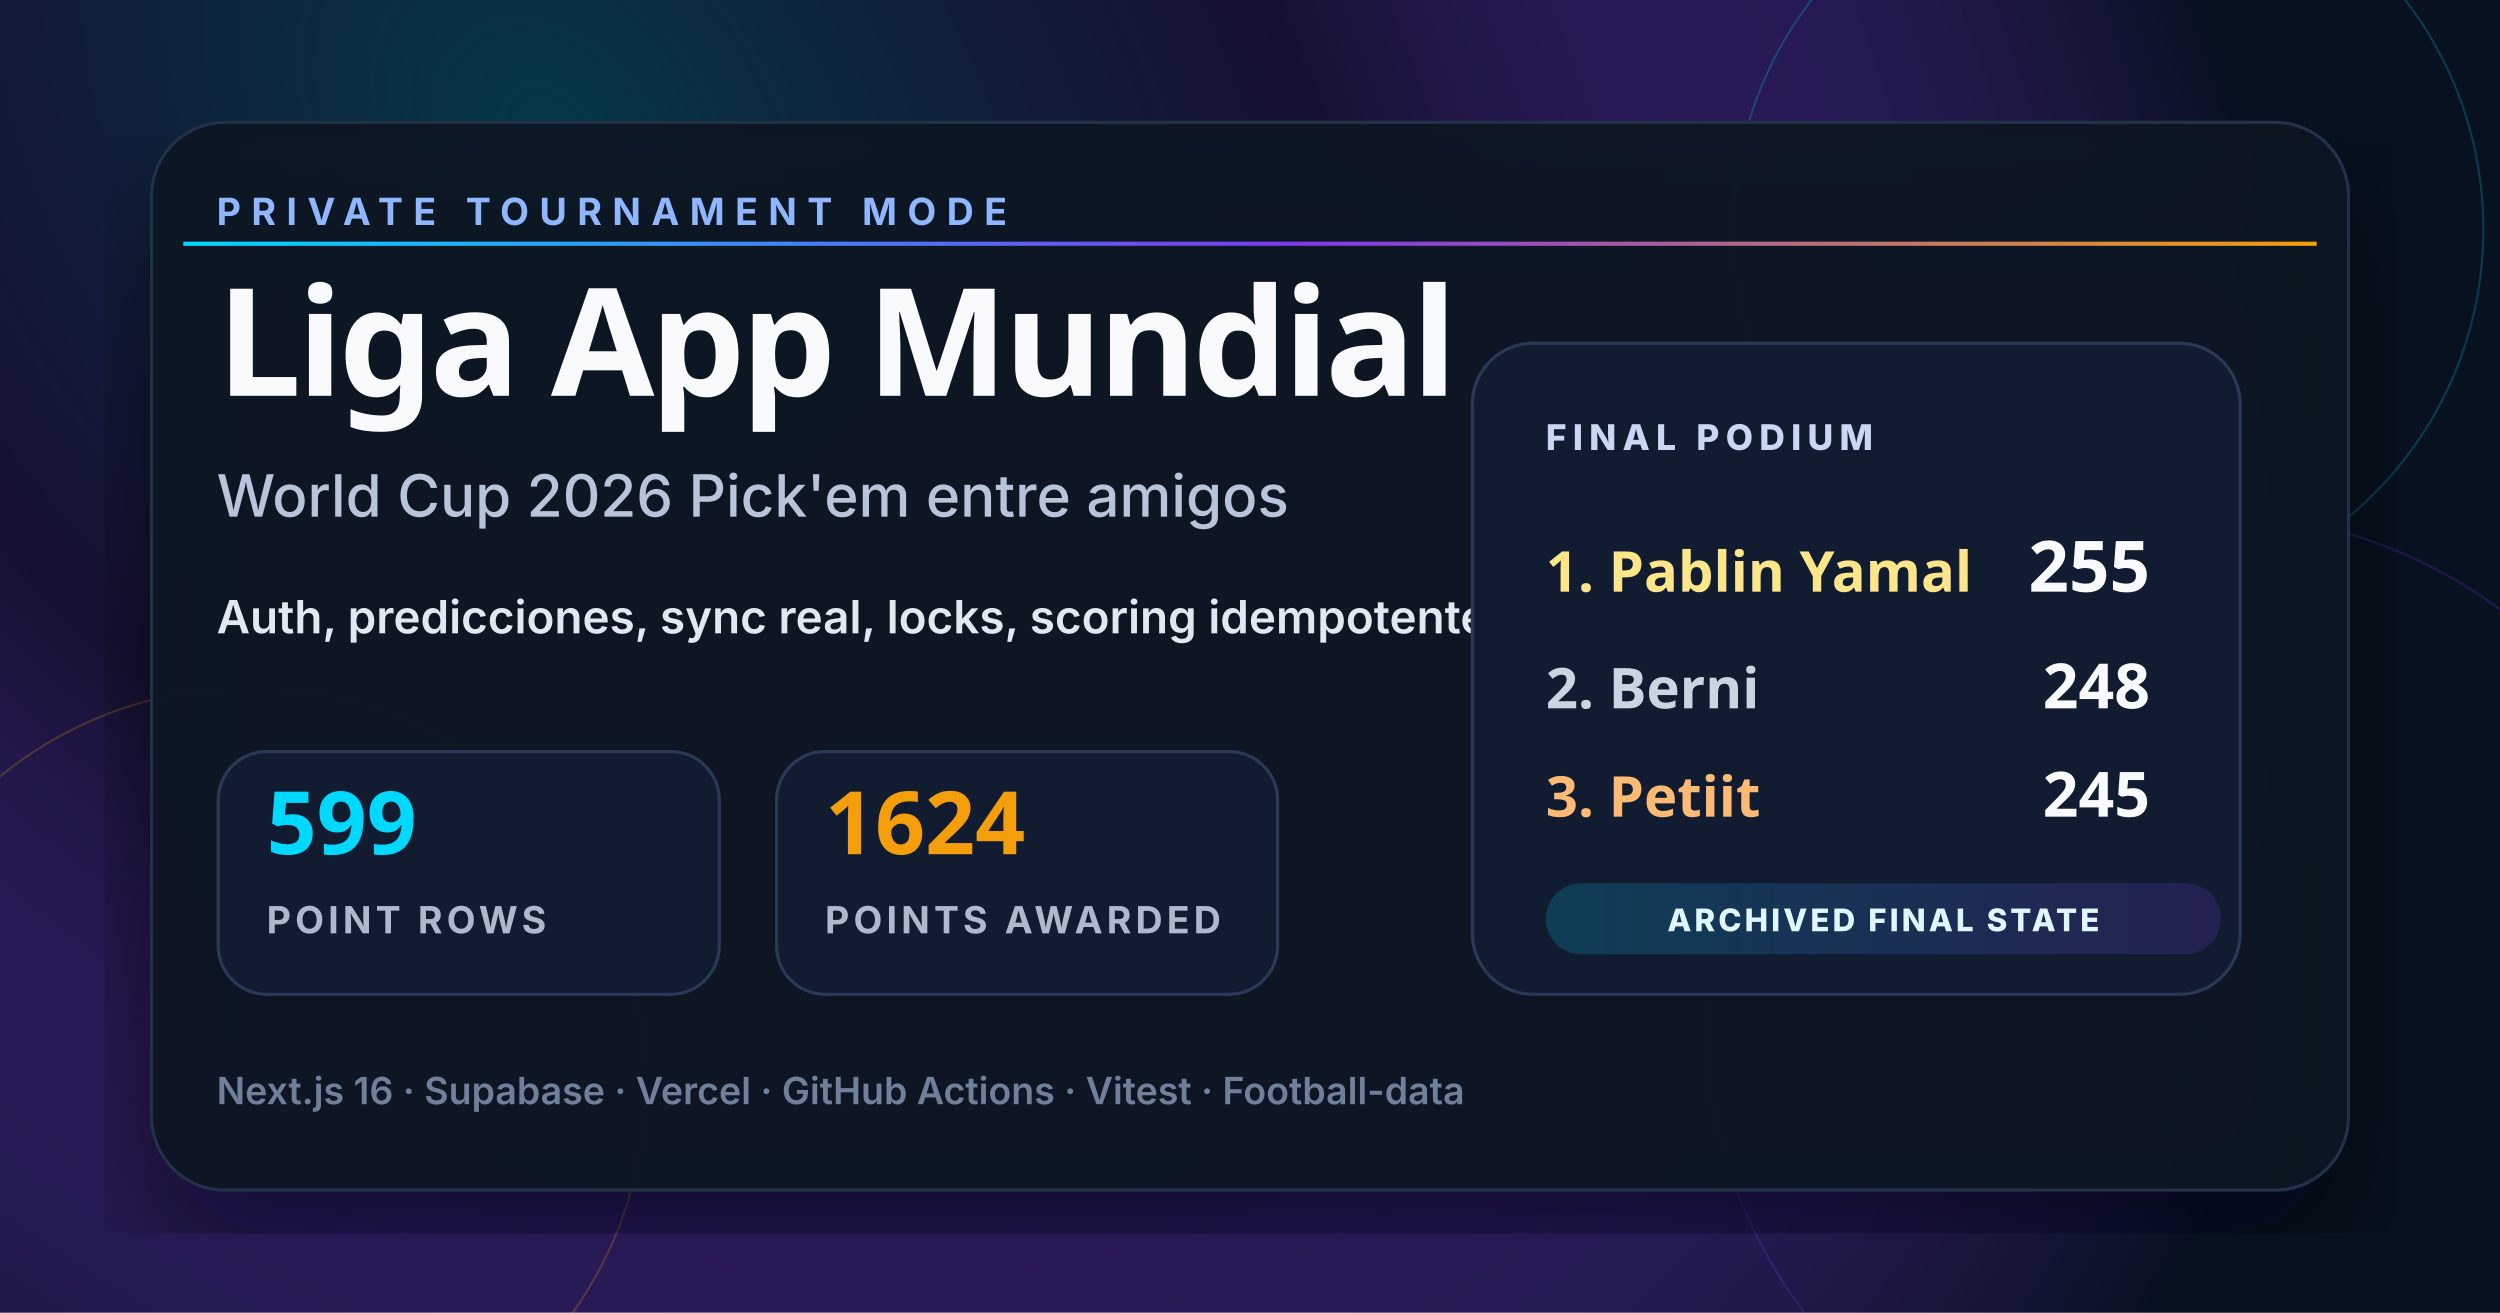
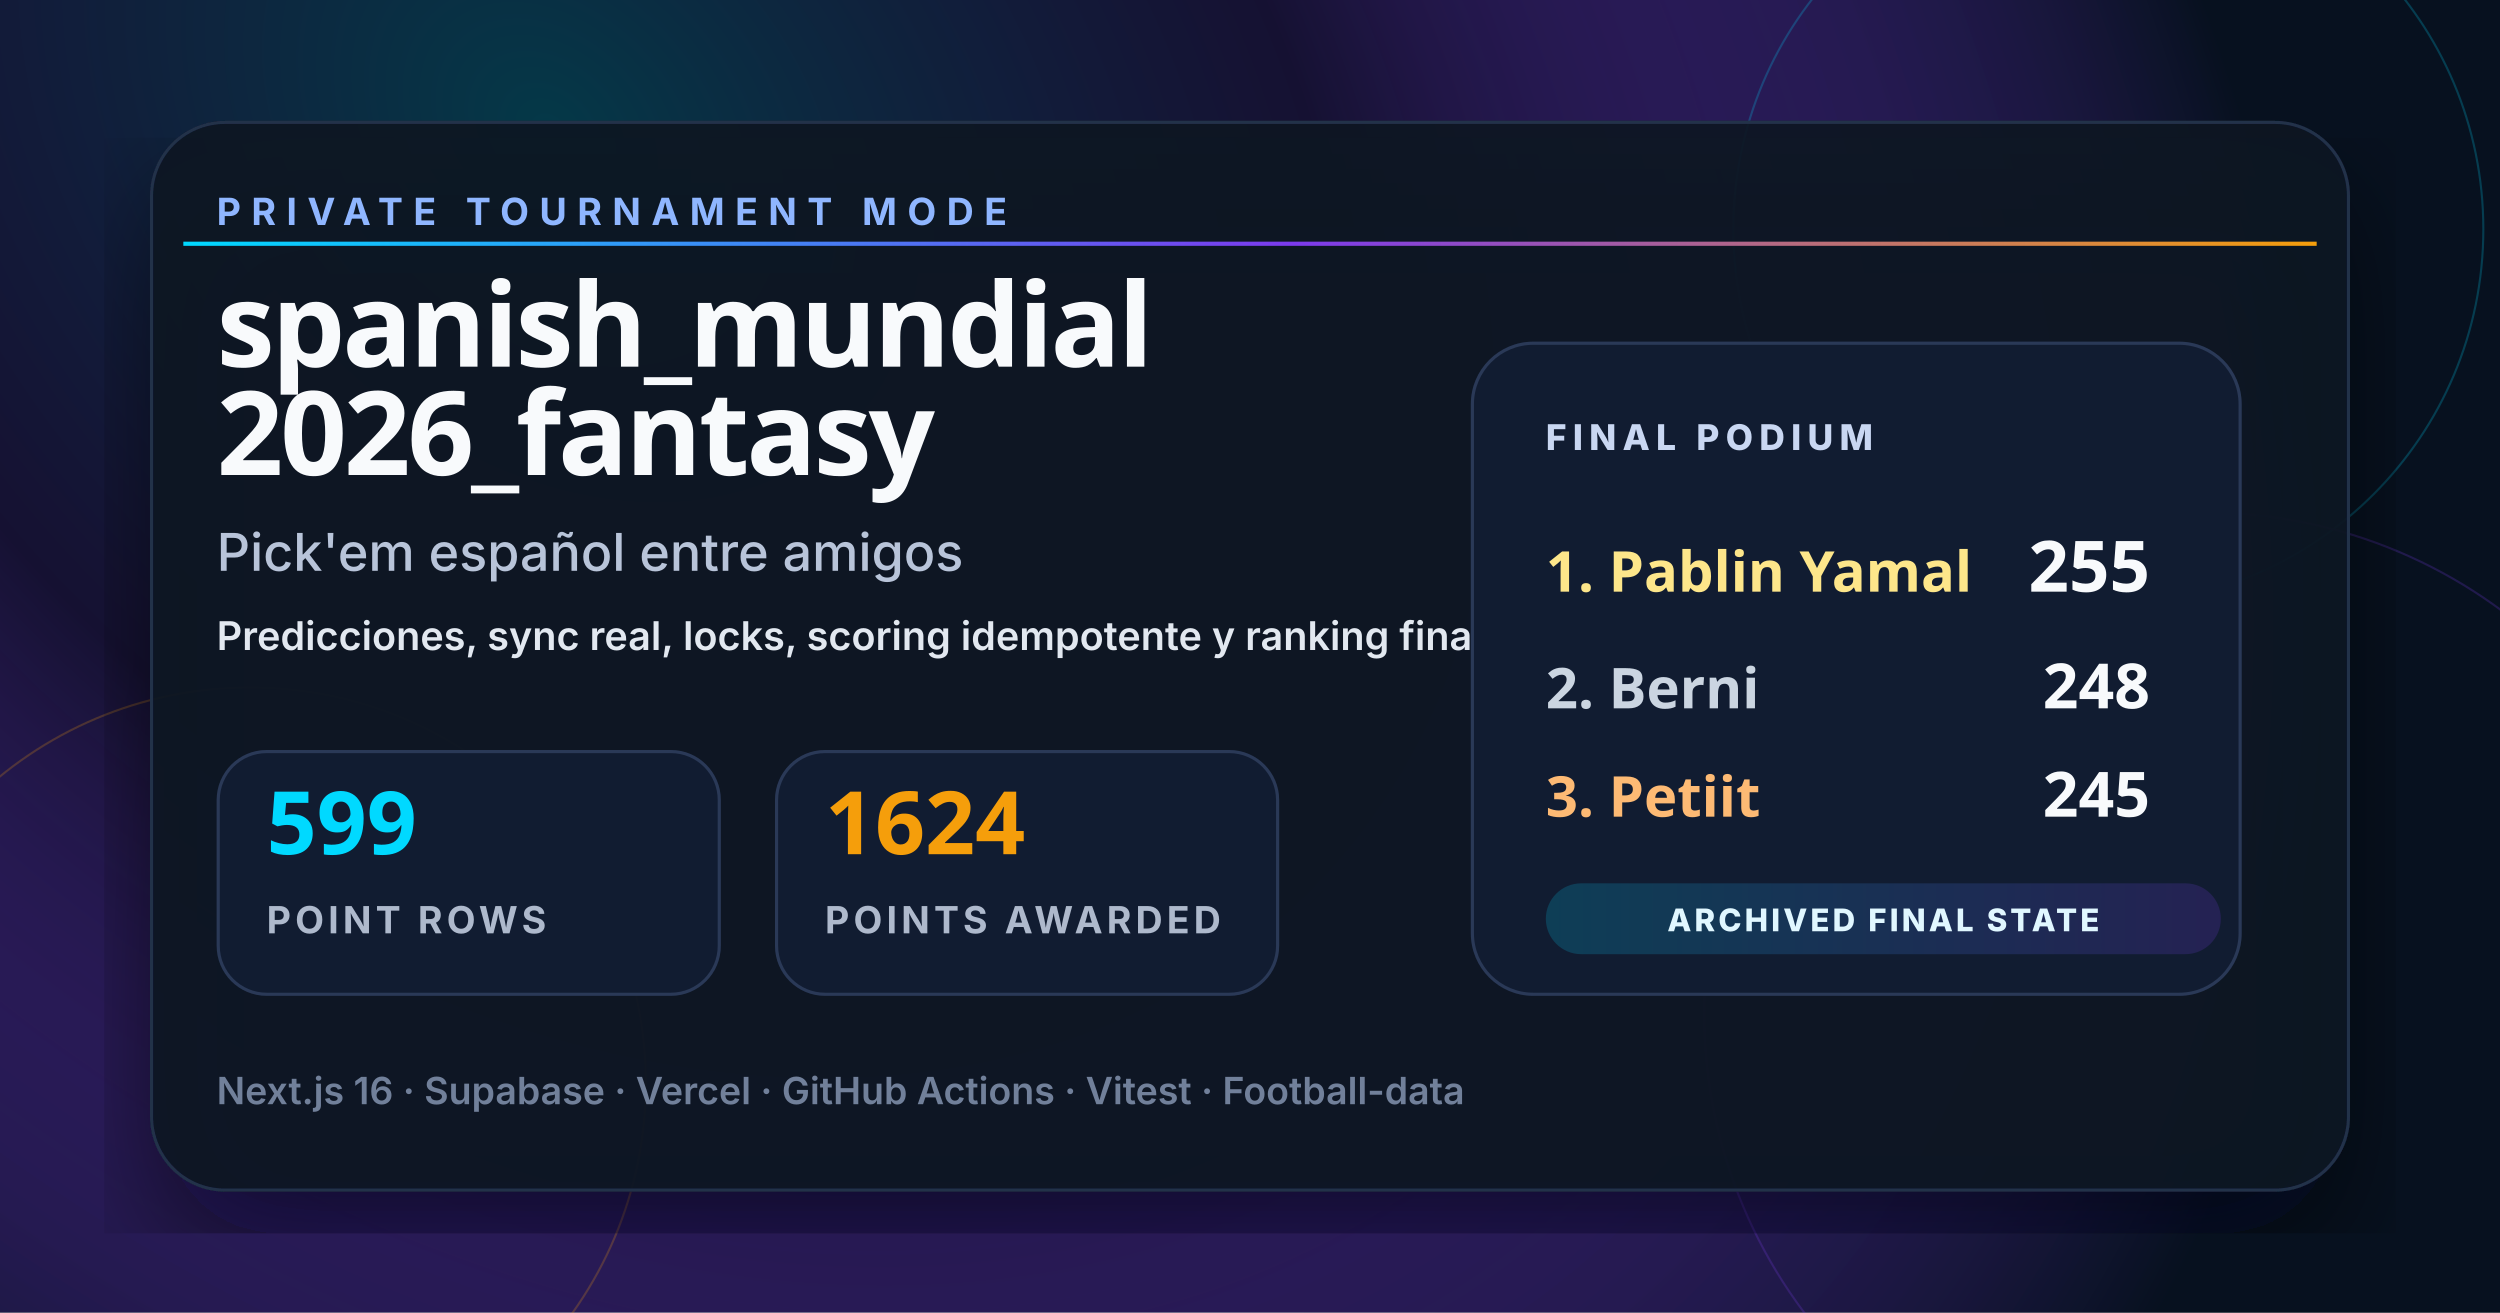
<svg xmlns="http://www.w3.org/2000/svg" width="1200" height="630" viewBox="0 0 1200 630" fill="none" role="img" aria-labelledby="title desc">
  <defs>
    <radialGradient id="bg" cx="0" cy="0" r="1" gradientUnits="userSpaceOnUse" gradientTransform="translate(260 60) rotate(45) scale(980 720)">
      <stop stop-color="#00D9FF" stop-opacity="0.22" />
      <stop offset="0.45" stop-color="#7C3AED" stop-opacity="0.14" />
      <stop offset="1" stop-color="#07111F" />
    </radialGradient>
    <linearGradient id="line" x1="88" y1="118" x2="1112" y2="118" gradientUnits="userSpaceOnUse">
      <stop stop-color="#00D9FF" />
      <stop offset="0.52" stop-color="#7C3AED" />
      <stop offset="1" stop-color="#F59E0B" />
    </linearGradient>
    <linearGradient id="pill" x1="742" y1="396" x2="1066" y2="396" gradientUnits="userSpaceOnUse">
      <stop stop-color="#00D9FF" />
      <stop offset="1" stop-color="#7C3AED" />
    </linearGradient>
    <filter id="cardShadow" x="50" y="38" width="1100" height="554" filterUnits="userSpaceOnUse" color-interpolation-filters="sRGB">
      <feDropShadow dx="0" dy="28" stdDeviation="34" flood-color="#000814" flood-opacity="0.62" />
    </filter>
  </defs>
  <rect width="1200" height="630" fill="#050B14" />
  <rect width="1200" height="630" fill="url(#bg)" />
  <g opacity="0.22">
    <circle cx="1012" cy="110" r="180" stroke="#00D9FF" stroke-width="1" />
    <circle cx="1058" cy="486" r="240" stroke="#7C3AED" stroke-width="1" />
    <circle cx="120" cy="520" r="190" stroke="#F59E0B" stroke-width="1" />
  </g>
  <g filter="url(#cardShadow)">
    <rect x="72" y="58" width="1056" height="514" rx="36" fill="#0B1424" fill-opacity="0.92" />
    <rect x="72.75" y="58.75" width="1054.5" height="512.5" rx="35.25" stroke="#23304A" stroke-width="1.5" />
  </g>
  <rect x="88" y="116" width="1024" height="2" fill="url(#line)" />
  <text x="104" y="108" fill="#8FB6FF" font-family="Inter, Segoe UI, sans-serif" font-size="18" font-weight="700" letter-spacing="5">PRIVATE TOURNAMENT MODE</text>
-   <text x="104" y="190" fill="#F8FAFC" font-family="Space Grotesk, Segoe UI, sans-serif" font-size="72" font-weight="800" letter-spacing="-2">Liga App Mundial</text>
-   <text x="104" y="248" fill="#B8C4D9" font-family="Inter, Segoe UI, sans-serif" font-size="28" font-weight="500">World Cup 2026 Pick'em entre amigos</text>
-   <text x="104" y="304" fill="#E2E8F0" font-family="Inter, Segoe UI, sans-serif" font-size="22" font-weight="600">Auth, predicciones, sync real, locks, scoring idempotente y ranking final.</text>
+   <text x="104" y="176" fill="#F8FAFC" font-family="Space Grotesk, Segoe UI, sans-serif" font-size="56" font-weight="800" letter-spacing="-1.5">spanish_mundial</text>
+   <text x="104" y="228" fill="#F8FAFC" font-family="Space Grotesk, Segoe UI, sans-serif" font-size="56" font-weight="800" letter-spacing="-1.5">2026_fantasy</text>
+   <text x="104" y="274" fill="#B8C4D9" font-family="Inter, Segoe UI, sans-serif" font-size="25" font-weight="500">Pick'em español entre amigos</text>
+   <text x="104" y="312" fill="#E2E8F0" font-family="Inter, Segoe UI, sans-serif" font-size="19" font-weight="600">Predicciones, sync real, locks, scoring idempotente y ranking final.</text>
  <g>
    <rect x="104" y="360" width="242" height="118" rx="24" fill="#111C31" />
    <rect x="104.75" y="360.75" width="240.5" height="116.5" rx="23.25" stroke="#2A3957" stroke-width="1.5" />
    <text x="128" y="410" fill="#00D9FF" font-family="Space Grotesk, Segoe UI, sans-serif" font-size="42" font-weight="800">599</text>
    <text x="128" y="448" fill="#AEB9CC" font-family="Inter, Segoe UI, sans-serif" font-size="18" font-weight="700" letter-spacing="2">POINT ROWS</text>
  </g>
  <g>
    <rect x="372" y="360" width="242" height="118" rx="24" fill="#111C31" />
    <rect x="372.75" y="360.75" width="240.5" height="116.5" rx="23.25" stroke="#2A3957" stroke-width="1.5" />
    <text x="396" y="410" fill="#F59E0B" font-family="Space Grotesk, Segoe UI, sans-serif" font-size="42" font-weight="800">1624</text>
    <text x="396" y="448" fill="#AEB9CC" font-family="Inter, Segoe UI, sans-serif" font-size="18" font-weight="700" letter-spacing="2">POINTS AWARDED</text>
  </g>
  <g>
    <rect x="706" y="164" width="370" height="314" rx="30" fill="#111C31" />
    <rect x="706.75" y="164.75" width="368.5" height="312.5" rx="29.25" stroke="#2A3957" stroke-width="1.5" />
    <text x="742" y="216" fill="#C9D7F2" font-family="Inter, Segoe UI, sans-serif" font-size="17" font-weight="800" letter-spacing="3">FINAL PODIUM</text>
    <text x="742" y="284" fill="#FDE68A" font-family="Space Grotesk, Segoe UI, sans-serif" font-size="27" font-weight="800">1. Pablin Yamal</text>
    <text x="1032" y="284" fill="#F8FAFC" font-family="Space Grotesk, Segoe UI, sans-serif" font-size="34" font-weight="800" text-anchor="end">255</text>
    <text x="742" y="340" fill="#CBD5E1" font-family="Space Grotesk, Segoe UI, sans-serif" font-size="27" font-weight="800">2. Berni</text>
    <text x="1032" y="340" fill="#F8FAFC" font-family="Space Grotesk, Segoe UI, sans-serif" font-size="30" font-weight="800" text-anchor="end">248</text>
    <text x="742" y="392" fill="#FDBA74" font-family="Space Grotesk, Segoe UI, sans-serif" font-size="27" font-weight="800">3. Petiit</text>
    <text x="1032" y="392" fill="#F8FAFC" font-family="Space Grotesk, Segoe UI, sans-serif" font-size="30" font-weight="800" text-anchor="end">245</text>
    <rect x="742" y="424" width="324" height="34" rx="17" fill="url(#pill)" fill-opacity="0.18" />
    <text x="904" y="447" fill="#E0F7FF" font-family="Inter, Segoe UI, sans-serif" font-size="15" font-weight="800" text-anchor="middle" letter-spacing="1.5">ARCHIVED FINAL STATE</text>
  </g>
  <text x="104" y="530" fill="#71809A" font-family="Inter, Segoe UI, sans-serif" font-size="18" font-weight="600">Next.js 16 · Supabase · Vercel · GitHub Actions · Vitest · Football-data</text>
</svg>
